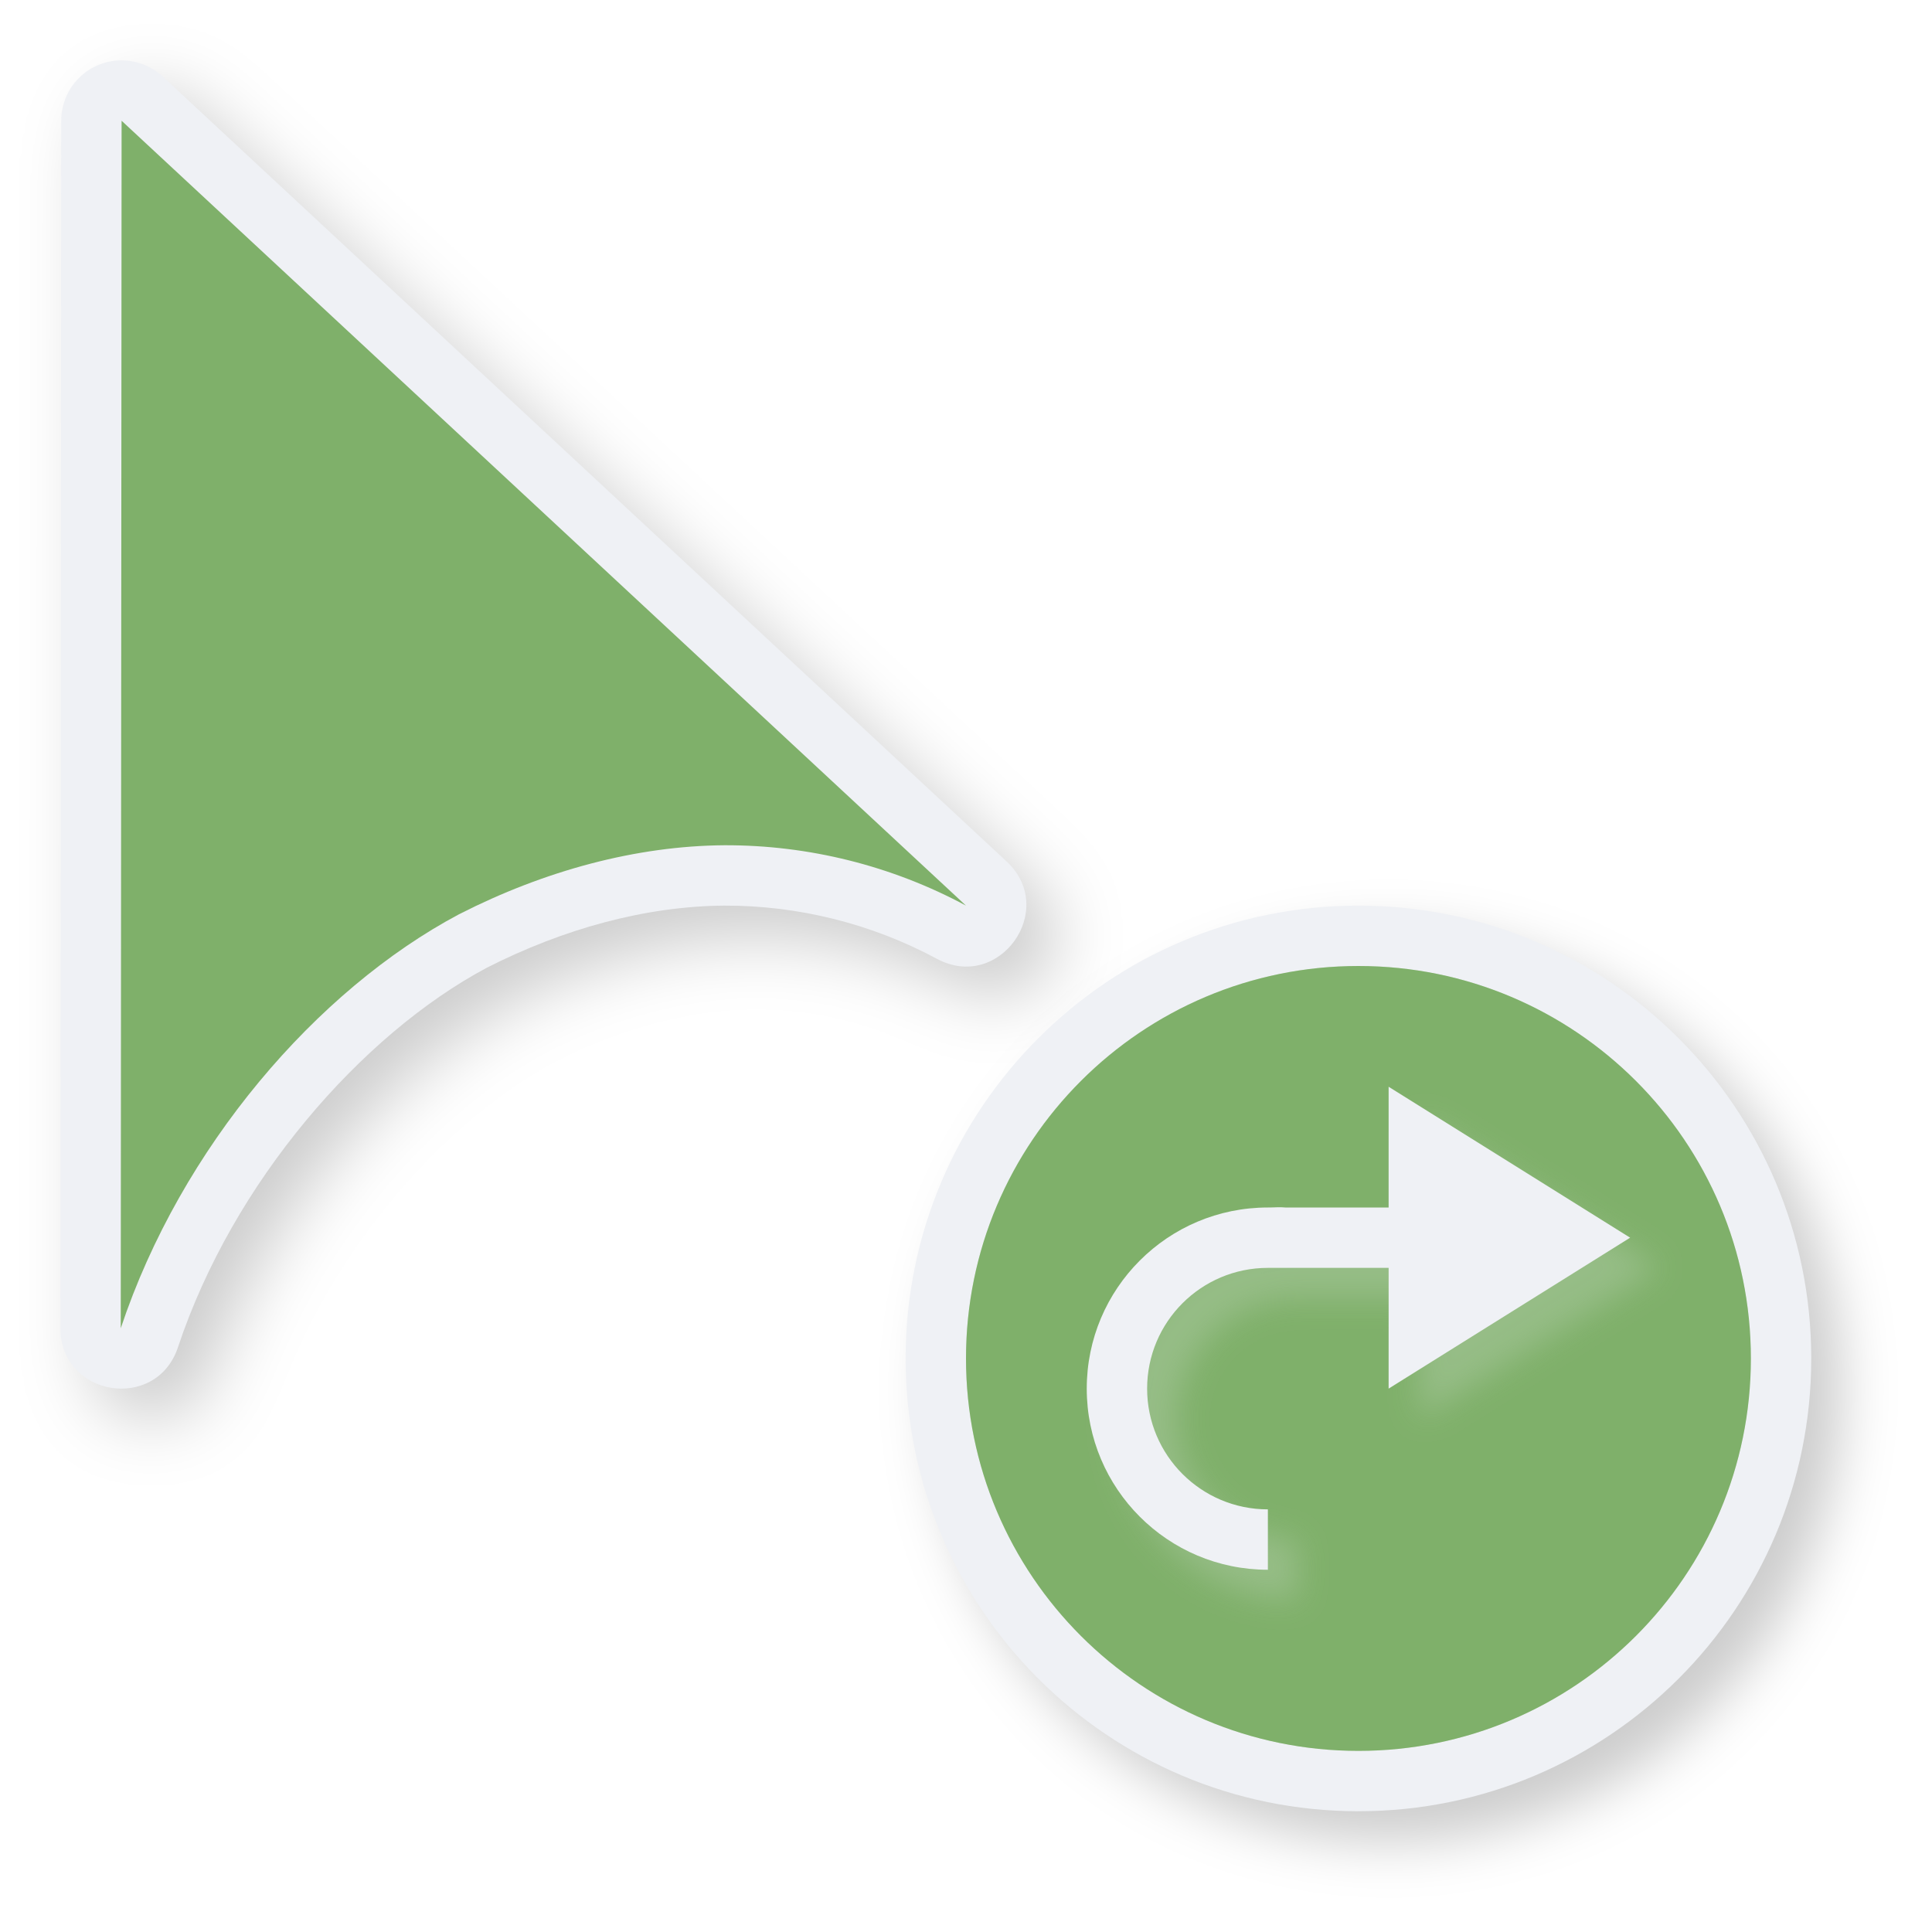
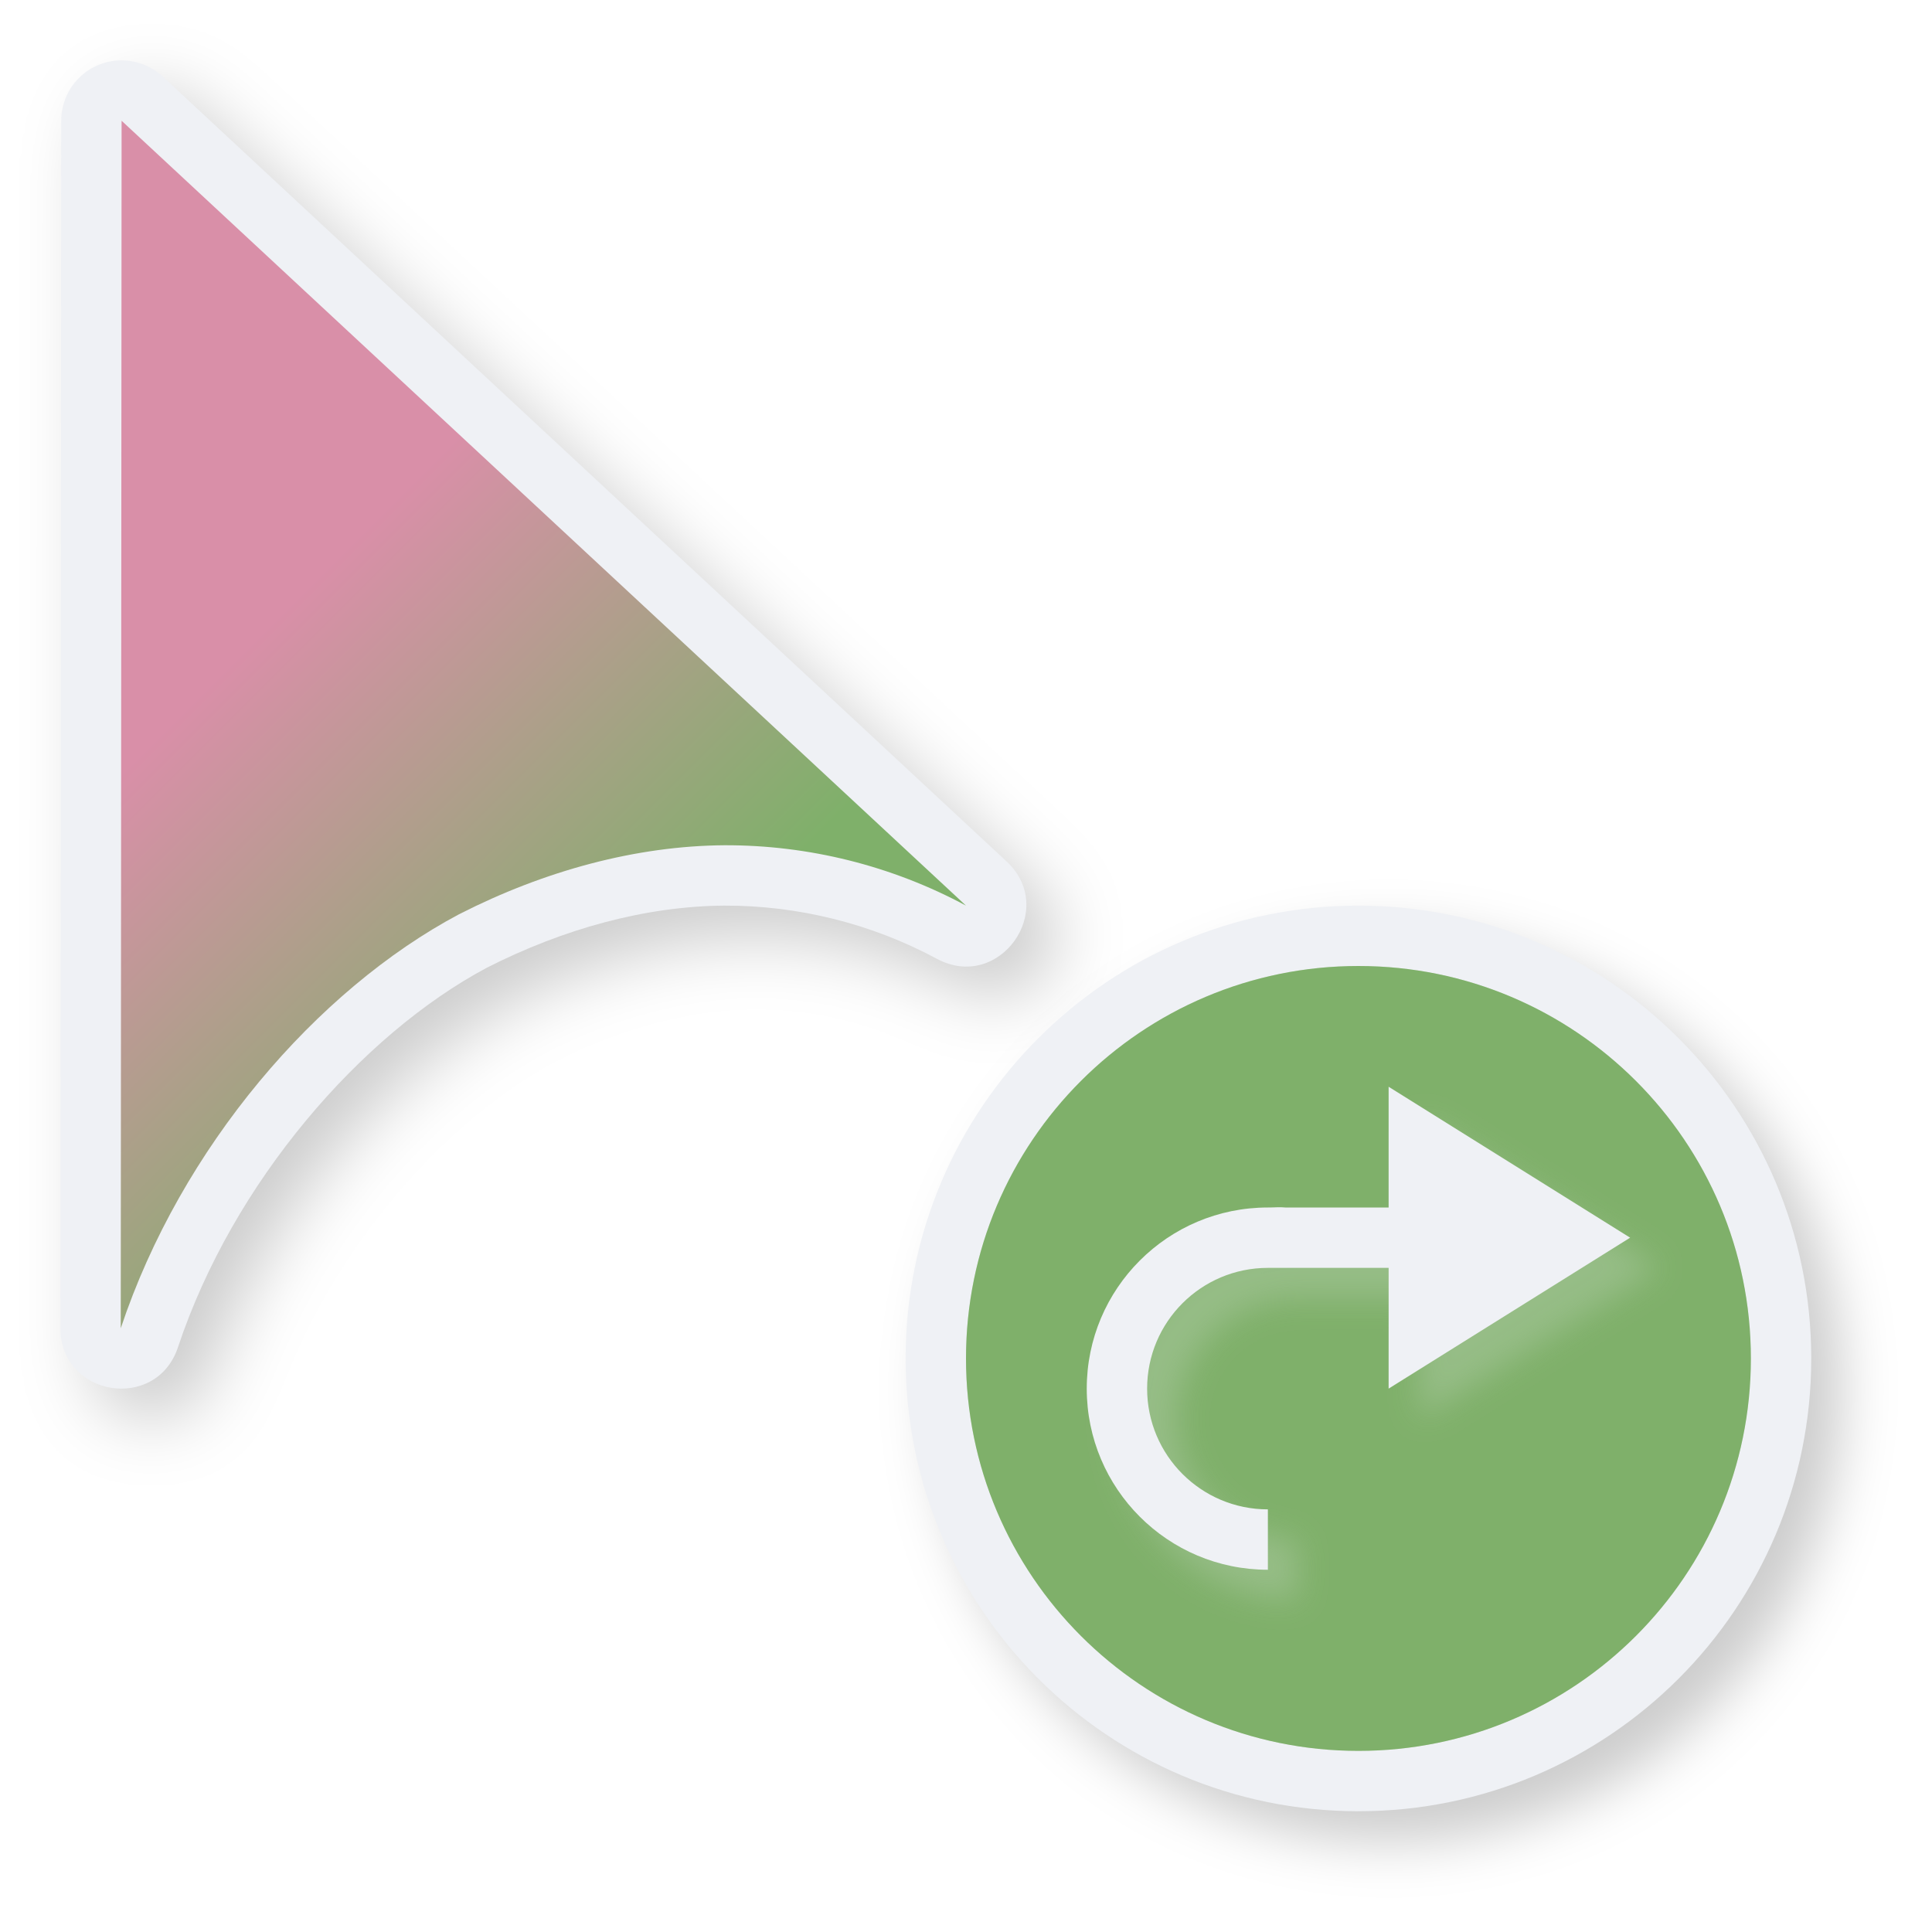
<svg xmlns="http://www.w3.org/2000/svg" width="32" height="32">
+   <defs>
+     <linearGradient id="pinkTip" gradientUnits="userSpaceOnUse" x1="2" y1="2" x2="20" y2="20">
+       <stop offset="0" stop-color="#d98fa8" />
+       <stop offset="0.3" stop-color="#d98fa8" />
+       <stop offset="0.65" stop-color="#7fb06a" />
+     </linearGradient>
+   </defs>
  <defs>
    <filter id="c" width="1.144" height="1.144" x="-.072" y="-.072" style="color-interpolation-filters:sRGB">
      <feGaussianBlur stdDeviation=".45" />
    </filter>
    <filter id="d" width="1.136" height="1.153" x="-.068" y="-.076" style="color-interpolation-filters:sRGB">
      <feGaussianBlur stdDeviation=".255" />
    </filter>
    <filter id="a" width="1.171" height="1.124" x="-.085" y="-.062" style="color-interpolation-filters:sRGB">
      <feGaussianBlur stdDeviation=".57" />
    </filter>
  </defs>
  <path d="M2.462 1.501a1 1 0 0 0-.948.998L1.5 22.498c-.001 1.136 1.59 1.394 1.948.316.91-2.735 3.035-5.176 5.113-6.284 1.276-.65 2.635-1.02 3.932-1.03a7.4 7.4 0 0 1 3.525.881c1.034.556 2.013-.818 1.152-1.615L3.194 1.767a1 1 0 0 0-.732-.266" style="color:#000;font-style:normal;font-variant:normal;font-weight:400;font-stretch:normal;font-size:medium;line-height:normal;font-family:sans-serif;font-variant-ligatures:normal;font-variant-position:normal;font-variant-caps:normal;font-variant-numeric:normal;font-variant-alternates:normal;font-feature-settings:normal;text-indent:0;text-align:start;text-decoration:none;text-decoration-line:none;text-decoration-style:solid;text-decoration-color:#000;letter-spacing:normal;word-spacing:normal;text-transform:none;writing-mode:lr-tb;direction:ltr;text-orientation:mixed;dominant-baseline:auto;baseline-shift:baseline;text-anchor:start;white-space:normal;shape-padding:0;clip-rule:nonzero;display:inline;overflow:visible;visibility:visible;opacity:.2;isolation:auto;mix-blend-mode:normal;color-interpolation:sRGB;color-interpolation-filters:linearRGB;solid-color:#000;solid-opacity:1;vector-effect:none;fill:#000;fill-opacity:1;fill-rule:nonzero;stroke:none;stroke-width:1.999;stroke-linecap:round;stroke-linejoin:round;stroke-miterlimit:4;stroke-dasharray:none;stroke-dashoffset:0;stroke-opacity:1;color-rendering:auto;image-rendering:auto;shape-rendering:auto;text-rendering:auto;enable-background:accumulate;filter:url(#a)" />
  <path d="M30.5 23a7.5 7.5 0 0 1-7.5 7.5 7.5 7.5 0 0 1-7.5-7.5 7.5 7.5 0 0 1 7.5-7.5 7.5 7.5 0 0 1 7.5 7.5" style="opacity:.2;fill:#000;fill-opacity:1;stroke:none;stroke-width:2.727;stroke-linecap:round;stroke-linejoin:round;stroke-miterlimit:4;stroke-dasharray:none;stroke-opacity:1;filter:url(#c)" />
  <path d="M1.962 1.001A1 1 0 0 0 1.014 2L1 21.998c-.001 1.136 1.59 1.394 1.948.316.91-2.735 3.035-5.176 5.113-6.284 1.276-.65 2.635-1.02 3.932-1.03a7.4 7.4 0 0 1 3.525.881c1.034.556 2.013-.818 1.152-1.615L2.694 1.267a1 1 0 0 0-.732-.266" style="color:#000;font-style:normal;font-variant:normal;font-weight:400;font-stretch:normal;font-size:medium;line-height:normal;font-family:sans-serif;font-variant-ligatures:normal;font-variant-position:normal;font-variant-caps:normal;font-variant-numeric:normal;font-variant-alternates:normal;font-feature-settings:normal;text-indent:0;text-align:start;text-decoration:none;text-decoration-line:none;text-decoration-style:solid;text-decoration-color:#000;letter-spacing:normal;word-spacing:normal;text-transform:none;writing-mode:lr-tb;direction:ltr;text-orientation:mixed;dominant-baseline:auto;baseline-shift:baseline;text-anchor:start;white-space:normal;shape-padding:0;clip-rule:nonzero;display:inline;overflow:visible;visibility:visible;opacity:1;isolation:auto;mix-blend-mode:normal;color-interpolation:sRGB;color-interpolation-filters:linearRGB;solid-color:#000;solid-opacity:1;vector-effect:none;fill:#eff1f5;fill-opacity:1;fill-rule:nonzero;stroke:none;stroke-width:1.999;stroke-linecap:round;stroke-linejoin:round;stroke-miterlimit:4;stroke-dasharray:none;stroke-dashoffset:0;stroke-opacity:1;color-rendering:auto;image-rendering:auto;shape-rendering:auto;text-rendering:auto;enable-background:accumulate" />
  <path d="M30 22.5a7.5 7.5 0 0 1-7.5 7.5 7.5 7.5 0 0 1-7.5-7.5 7.5 7.5 0 0 1 7.5-7.5 7.5 7.5 0 0 1 7.5 7.5" style="opacity:1;fill:#eff1f5;fill-opacity:1;stroke:none;stroke-width:2.727;stroke-linecap:round;stroke-linejoin:round;stroke-miterlimit:4;stroke-dasharray:none;stroke-opacity:1" />
-   <path d="M29 22.5a6.5 6.5 0 0 1-6.5 6.5 6.5 6.5 0 0 1-6.5-6.5 6.5 6.5 0 0 1 6.5-6.5 6.5 6.5 0 0 1 6.5 6.5" style="opacity:1;fill:#7fb06a;fill-opacity:1;stroke:none;stroke-width:2.364;stroke-linecap:round;stroke-linejoin:round;stroke-miterlimit:4;stroke-dasharray:none;stroke-opacity:1" />
-   <path d="M29 22.5a6.5 6.5 0 0 1-6.5 6.5 6.5 6.5 0 0 1-6.5-6.5 6.5 6.5 0 0 1 6.5-6.5 6.5 6.5 0 0 1 6.5 6.5" style="opacity:.2;fill:#7fb06a;fill-opacity:1;stroke:none;stroke-width:2.364;stroke-linecap:round;stroke-linejoin:round;stroke-miterlimit:4;stroke-dasharray:none;stroke-opacity:1" />
+   <path d="M29 22.5a6.5 6.5 0 0 1-6.5 6.5 6.5 6.5 0 0 1-6.5-6.5 6.5 6.5 0 0 1 6.5-6.5 6.5 6.5 0 0 1 6.5 6.5" style="opacity:1;fill:url(#pinkTip);fill-opacity:1;stroke:none;stroke-width:2.364;stroke-linecap:round;stroke-linejoin:round;stroke-miterlimit:4;stroke-dasharray:none;stroke-opacity:1" />
+   <path d="M29 22.5a6.5 6.5 0 0 1-6.5 6.5 6.5 6.5 0 0 1-6.5-6.5 6.5 6.5 0 0 1 6.5-6.5 6.5 6.5 0 0 1 6.5 6.5" style="opacity:.2;fill:url(#pinkTip);fill-opacity:1;stroke:none;stroke-width:2.364;stroke-linecap:round;stroke-linejoin:round;stroke-miterlimit:4;stroke-dasharray:none;stroke-opacity:1" />
  <path d="M23.5 18.5v2h-1.71c-.097-.01-.193.001-.29 0a3 3 0 0 0 0 6v-1a2 2 0 0 1 0-4h2v2l4-2.5z" style="opacity:.2;fill:#eff1f5;fill-opacity:1;fill-rule:evenodd;filter:url(#d)" />
  <path d="M23 18v2h-1.71c-.097-.01-.193.001-.29 0a3 3 0 0 0 0 6v-1a2 2 0 0 1 0-4h2v2l4-2.5z" style="fill:#eff1f5;fill-opacity:1;fill-rule:evenodd" />
-   <path d="M2.014 2 2 22c1-3 3.247-5.604 5.603-6.857C9.023 14.419 10.54 14.01 12 14a8.4 8.4 0 0 1 4 1z" style="opacity:1;fill:#7fb06a;fill-opacity:1;stroke:none;stroke-width:1.679;stroke-linecap:round;stroke-linejoin:round;stroke-miterlimit:4;stroke-dasharray:none;stroke-opacity:1" />
+   <path d="M2.014 2 2 22c1-3 3.247-5.604 5.603-6.857C9.023 14.419 10.54 14.01 12 14a8.4 8.4 0 0 1 4 1z" style="opacity:1;fill:url(#pinkTip);fill-opacity:1;stroke:none;stroke-width:1.679;stroke-linecap:round;stroke-linejoin:round;stroke-miterlimit:4;stroke-dasharray:none;stroke-opacity:1" />
  <path id="hotspot" d="m 3.014,2 v 1 h -1 V 2 Z" display="none" fill="#333333" stroke-width="1.076" />
</svg>
